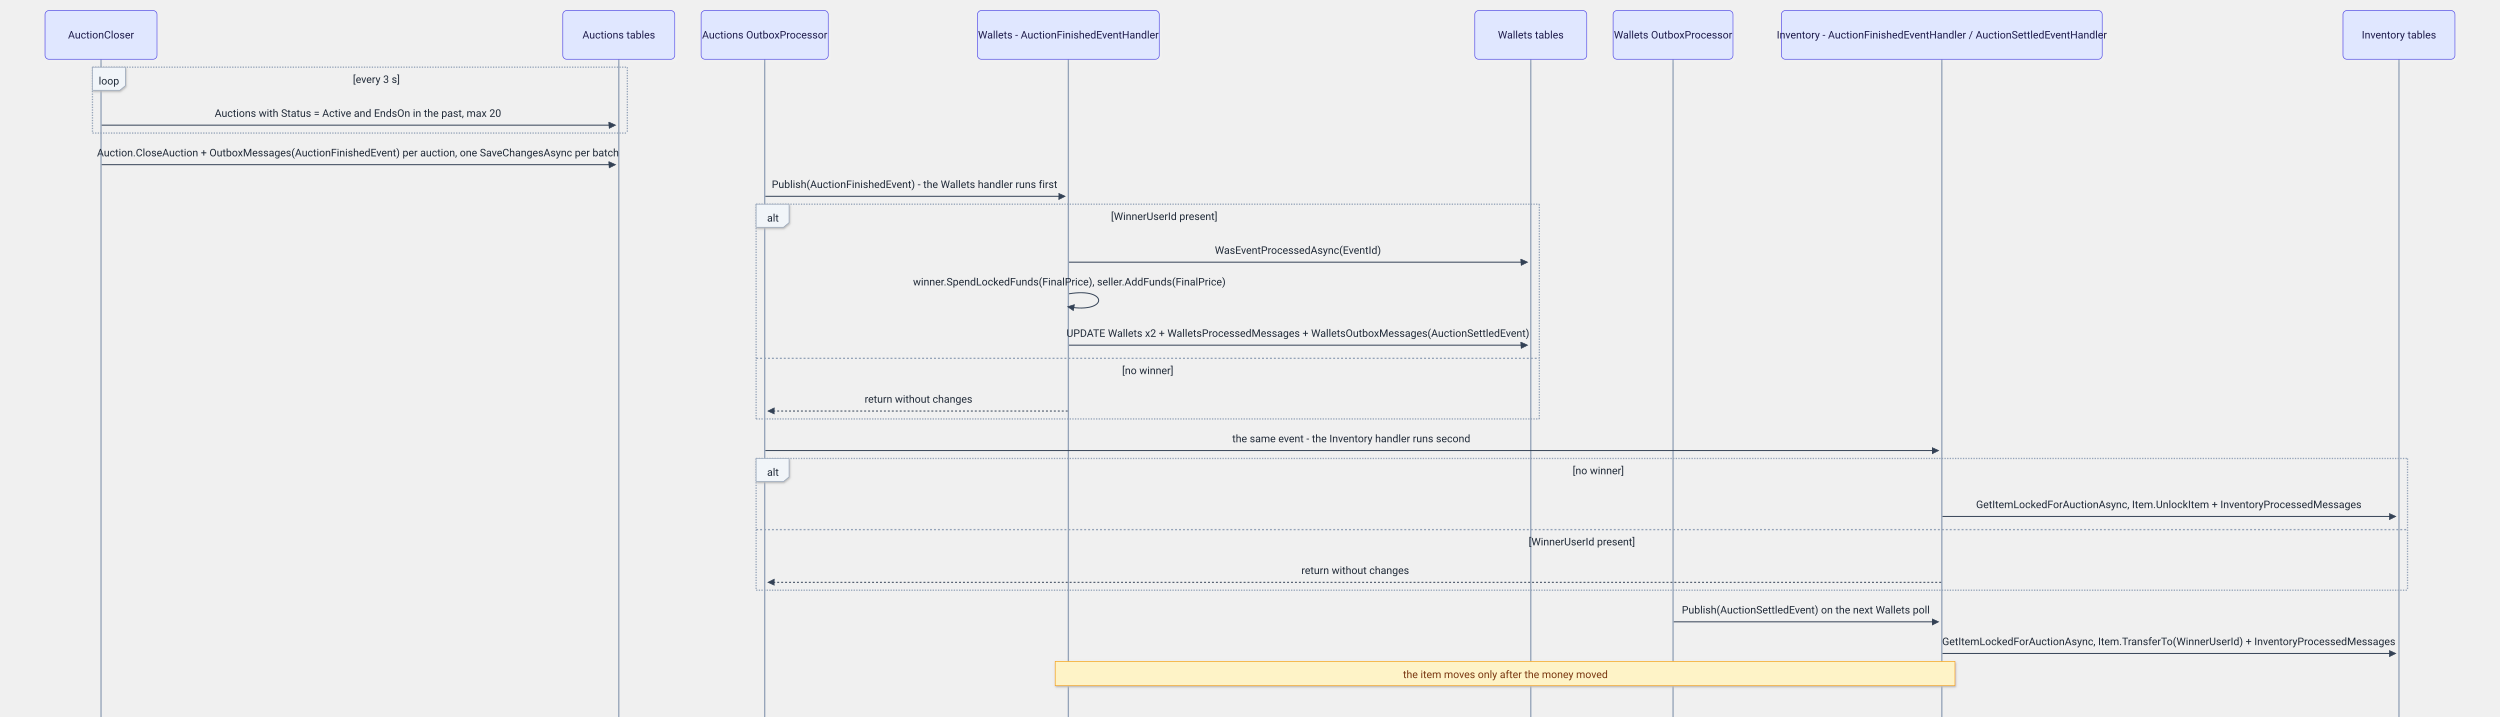
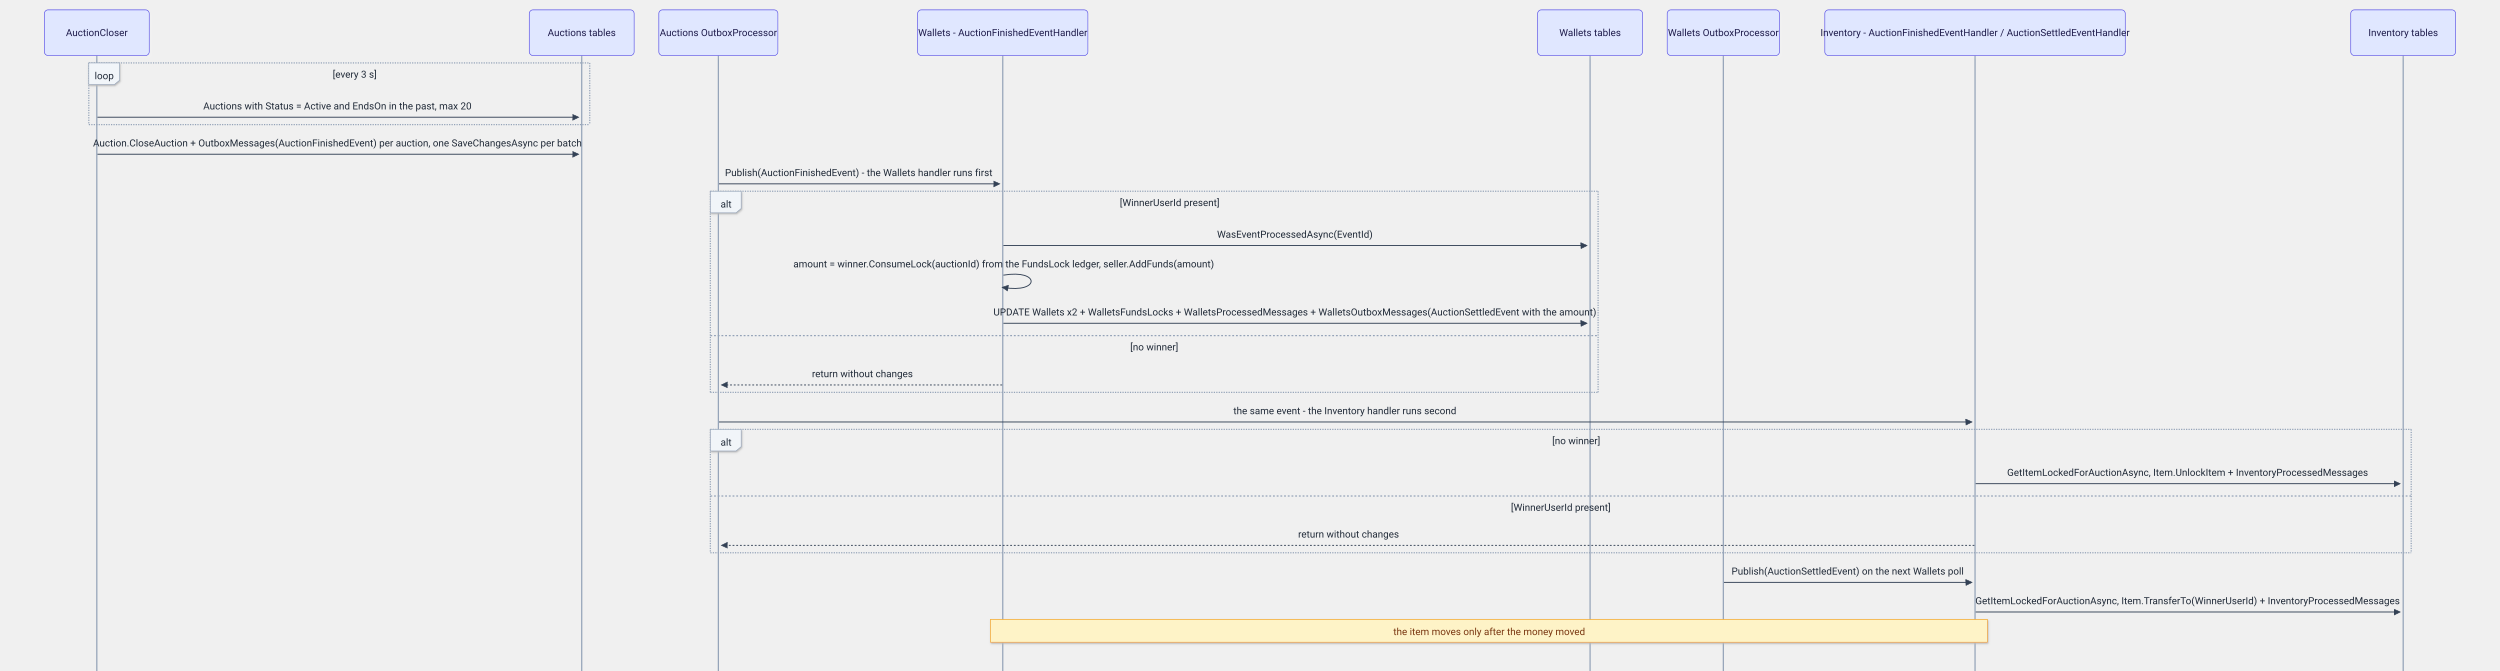
- <svg xmlns="http://www.w3.org/2000/svg" id="my-svg" width="3690.5" height="1057" viewBox="-16 -16 3690.5 1087" role="graphics-document document" aria-roledescription="sequence" style="background-color: transparent;">
-   <g>
-     <line id="actor7" x1="3573.5" y1="74" x2="3573.5" y2="2000" class="actor-line 200" stroke-width="0.5px" stroke="#999" name="IDB" data-et="life-line" data-id="IDB" />
+ <svg xmlns="http://www.w3.org/2000/svg" id="my-svg" width="3940.5" height="1057" viewBox="-16 -16 3940.5 1087" role="graphics-document document" aria-roledescription="sequence" style="background-color: transparent;">
+   <g>
+     <line id="actor7" x1="3823.5" y1="74" x2="3823.5" y2="2000" class="actor-line 200" stroke-width="0.5px" stroke="#999" name="IDB" data-et="life-line" data-id="IDB" />
    <g id="root-7" data-look="neo" data-et="participant" data-type="participant" data-id="IDB">
-       <rect x="3488.5" y="0" fill="#eaeaea" stroke="#666" width="170" height="74" name="IDB" rx="6" ry="6" class="actor actor-top" data-look="neo" filter="url(#my-svg-drop-shadow)" />
-       <text x="3573.5" y="37" dominant-baseline="central" alignment-baseline="central" class="actor actor-box" style="text-anchor: middle; font-size: 16px; font-weight: 400;">
-         <tspan x="3573.5" dy="0">Inventory tables</tspan>
-       </text>
-     </g>
-   </g>
-   <g>
-     <line id="actor6" x1="2879.5" y1="74" x2="2879.5" y2="2000" class="actor-line 200" stroke-width="0.5px" stroke="#999" name="IH" data-et="life-line" data-id="IH" />
+       <rect x="3738.5" y="0" fill="#eaeaea" stroke="#666" width="170" height="74" name="IDB" rx="6" ry="6" class="actor actor-top" data-look="neo" filter="url(#my-svg-drop-shadow)" />
+       <text x="3823.5" y="37" dominant-baseline="central" alignment-baseline="central" class="actor actor-box" style="text-anchor: middle; font-size: 16px; font-weight: 400;">
+         <tspan x="3823.5" dy="0">Inventory tables</tspan>
+       </text>
+     </g>
+   </g>
+   <g>
+     <line id="actor6" x1="3129.5" y1="74" x2="3129.5" y2="2000" class="actor-line 200" stroke-width="0.5px" stroke="#999" name="IH" data-et="life-line" data-id="IH" />
    <g id="root-6" data-look="neo" data-et="participant" data-type="participant" data-id="IH">
-       <rect x="2636" y="0" fill="#eaeaea" stroke="#666" width="487" height="74" name="IH" rx="6" ry="6" class="actor actor-top" data-look="neo" filter="url(#my-svg-drop-shadow)" />
-       <text x="2879.5" y="37" dominant-baseline="central" alignment-baseline="central" class="actor actor-box" style="text-anchor: middle; font-size: 16px; font-weight: 400;">
-         <tspan x="2879.5" dy="0">Inventory - AuctionFinishedEventHandler / AuctionSettledEventHandler</tspan>
-       </text>
-     </g>
-   </g>
-   <g>
-     <line id="actor5" x1="2471.5" y1="74" x2="2471.5" y2="2000" class="actor-line 200" stroke-width="0.5px" stroke="#999" name="WOP" data-et="life-line" data-id="WOP" />
+       <rect x="2886" y="0" fill="#eaeaea" stroke="#666" width="487" height="74" name="IH" rx="6" ry="6" class="actor actor-top" data-look="neo" filter="url(#my-svg-drop-shadow)" />
+       <text x="3129.5" y="37" dominant-baseline="central" alignment-baseline="central" class="actor actor-box" style="text-anchor: middle; font-size: 16px; font-weight: 400;">
+         <tspan x="3129.5" dy="0">Inventory - AuctionFinishedEventHandler / AuctionSettledEventHandler</tspan>
+       </text>
+     </g>
+   </g>
+   <g>
+     <line id="actor5" x1="2721.5" y1="74" x2="2721.5" y2="2000" class="actor-line 200" stroke-width="0.5px" stroke="#999" name="WOP" data-et="life-line" data-id="WOP" />
    <g id="root-5" data-look="neo" data-et="participant" data-type="participant" data-id="WOP">
-       <rect x="2380.5" y="0" fill="#eaeaea" stroke="#666" width="182" height="74" name="WOP" rx="6" ry="6" class="actor actor-top" data-look="neo" filter="url(#my-svg-drop-shadow)" />
-       <text x="2471.5" y="37" dominant-baseline="central" alignment-baseline="central" class="actor actor-box" style="text-anchor: middle; font-size: 16px; font-weight: 400;">
-         <tspan x="2471.5" dy="0">Wallets OutboxProcessor</tspan>
-       </text>
-     </g>
-   </g>
-   <g>
-     <line id="actor4" x1="2255.5" y1="74" x2="2255.5" y2="2000" class="actor-line 200" stroke-width="0.5px" stroke="#999" name="WDB" data-et="life-line" data-id="WDB" />
+       <rect x="2630.5" y="0" fill="#eaeaea" stroke="#666" width="182" height="74" name="WOP" rx="6" ry="6" class="actor actor-top" data-look="neo" filter="url(#my-svg-drop-shadow)" />
+       <text x="2721.5" y="37" dominant-baseline="central" alignment-baseline="central" class="actor actor-box" style="text-anchor: middle; font-size: 16px; font-weight: 400;">
+         <tspan x="2721.5" dy="0">Wallets OutboxProcessor</tspan>
+       </text>
+     </g>
+   </g>
+   <g>
+     <line id="actor4" x1="2505.5" y1="74" x2="2505.5" y2="2000" class="actor-line 200" stroke-width="0.5px" stroke="#999" name="WDB" data-et="life-line" data-id="WDB" />
    <g id="root-4" data-look="neo" data-et="participant" data-type="participant" data-id="WDB">
-       <rect x="2170.5" y="0" fill="#eaeaea" stroke="#666" width="170" height="74" name="WDB" rx="6" ry="6" class="actor actor-top" data-look="neo" filter="url(#my-svg-drop-shadow)" />
-       <text x="2255.5" y="37" dominant-baseline="central" alignment-baseline="central" class="actor actor-box" style="text-anchor: middle; font-size: 16px; font-weight: 400;">
-         <tspan x="2255.5" dy="0">Wallets tables</tspan>
+       <rect x="2420.5" y="0" fill="#eaeaea" stroke="#666" width="170" height="74" name="WDB" rx="6" ry="6" class="actor actor-top" data-look="neo" filter="url(#my-svg-drop-shadow)" />
+       <text x="2505.5" y="37" dominant-baseline="central" alignment-baseline="central" class="actor actor-box" style="text-anchor: middle; font-size: 16px; font-weight: 400;">
+         <tspan x="2505.5" dy="0">Wallets tables</tspan>
      </text>
    </g>
  </g>
  <g>
    <line id="actor3" x1="1553.5" y1="74" x2="1553.5" y2="2000" class="actor-line 200" stroke-width="0.5px" stroke="#999" name="WH" data-et="life-line" data-id="WH" />
    <g id="root-3" data-look="neo" data-et="participant" data-type="participant" data-id="WH">
      <rect x="1415.5" y="0" fill="#eaeaea" stroke="#666" width="276" height="74" name="WH" rx="6" ry="6" class="actor actor-top" data-look="neo" filter="url(#my-svg-drop-shadow)" />
      <text x="1553.5" y="37" dominant-baseline="central" alignment-baseline="central" class="actor actor-box" style="text-anchor: middle; font-size: 16px; font-weight: 400;">
        <tspan x="1553.5" dy="0">Wallets - AuctionFinishedEventHandler</tspan>
      </text>
    </g>
  </g>
  <g>
    <line id="actor2" x1="1092.5" y1="74" x2="1092.5" y2="2000" class="actor-line 200" stroke-width="0.5px" stroke="#999" name="AOP" data-et="life-line" data-id="AOP" />
    <g id="root-2" data-look="neo" data-et="participant" data-type="participant" data-id="AOP">
      <rect x="996" y="0" fill="#eaeaea" stroke="#666" width="193" height="74" name="AOP" rx="6" ry="6" class="actor actor-top" data-look="neo" filter="url(#my-svg-drop-shadow)" />
      <text x="1092.5" y="37" dominant-baseline="central" alignment-baseline="central" class="actor actor-box" style="text-anchor: middle; font-size: 16px; font-weight: 400;">
        <tspan x="1092.5" dy="0">Auctions OutboxProcessor</tspan>
      </text>
    </g>
  </g>
  <g>
    <line id="actor1" x1="871" y1="74" x2="871" y2="2000" class="actor-line 200" stroke-width="0.5px" stroke="#999" name="ADB" data-et="life-line" data-id="ADB" />
    <g id="root-1" data-look="neo" data-et="participant" data-type="participant" data-id="ADB">
      <rect x="786" y="0" fill="#eaeaea" stroke="#666" width="170" height="74" name="ADB" rx="6" ry="6" class="actor actor-top" data-look="neo" filter="url(#my-svg-drop-shadow)" />
      <text x="871" y="37" dominant-baseline="central" alignment-baseline="central" class="actor actor-box" style="text-anchor: middle; font-size: 16px; font-weight: 400;">
        <tspan x="871" dy="0">Auctions tables</tspan>
      </text>
    </g>
  </g>
  <g>
    <line id="actor0" x1="85" y1="74" x2="85" y2="2000" class="actor-line 200" stroke-width="0.5px" stroke="#999" name="AC" data-et="life-line" data-id="AC" />
    <g id="root-0" data-look="neo" data-et="participant" data-type="participant" data-id="AC">
      <rect x="0" y="0" fill="#eaeaea" stroke="#666" width="170" height="74" name="AC" rx="6" ry="6" class="actor actor-top" data-look="neo" filter="url(#my-svg-drop-shadow)" />
      <text x="85" y="37" dominant-baseline="central" alignment-baseline="central" class="actor actor-box" style="text-anchor: middle; font-size: 16px; font-weight: 400;">
        <tspan x="85" dy="0">AuctionCloser</tspan>
      </text>
    </g>
  </g>
  <style>#my-svg{font-family:"Segoe UI",Roboto,"Helvetica Neue",Arial,sans-serif;font-size:16px;fill:#1F2937;}@keyframes edge-animation-frame{from{stroke-dashoffset:0;}}@keyframes dash{to{stroke-dashoffset:0;}}#my-svg .edge-animation-slow{stroke-dasharray:9,5!important;stroke-dashoffset:900;animation:dash 50s linear infinite;stroke-linecap:round;}#my-svg .edge-animation-fast{stroke-dasharray:9,5!important;stroke-dashoffset:900;animation:dash 20s linear infinite;stroke-linecap:round;}#my-svg .error-icon{fill:#F1F5F9;}#my-svg .error-text{fill:#0F172A;stroke:#0F172A;}#my-svg .edge-thickness-normal{stroke-width:1px;}#my-svg .edge-thickness-thick{stroke-width:3.5px;}#my-svg .edge-pattern-solid{stroke-dasharray:0;}#my-svg .edge-thickness-invisible{stroke-width:0;fill:none;}#my-svg .edge-pattern-dashed{stroke-dasharray:3;}#my-svg .edge-pattern-dotted{stroke-dasharray:2;}#my-svg .marker{fill:#475569;stroke:#475569;}#my-svg .marker.cross{stroke:#475569;}#my-svg svg{font-family:"Segoe UI",Roboto,"Helvetica Neue",Arial,sans-serif;font-size:16px;}#my-svg p{margin:0;}#my-svg .actor{stroke:#4F46E5;fill:#E0E7FF;stroke-width:1;}#my-svg rect.actor.outer-path[data-look="neo"]{filter:drop-shadow( 1px 2px 2px rgba(185,185,185,1));}#my-svg rect.note[data-look="neo"]{stroke:#F59E0B;fill:#FEF3C7;filter:drop-shadow( 1px 2px 2px rgba(185,185,185,1));}#my-svg text.actor&gt;tspan{fill:#1E1B4B;stroke:none;}#my-svg .actor-line{stroke:#94A3B8;}#my-svg .innerArc{stroke-width:1.5;stroke-dasharray:none;}#my-svg .messageLine0{stroke-width:1.5;stroke-dasharray:none;stroke:#334155;}#my-svg .messageLine1{stroke-width:1.5;stroke-dasharray:2,2;stroke:#334155;}#my-svg [id$="-arrowhead"] path{fill:#334155;stroke:#334155;}#my-svg .sequenceNumber{fill:#FFFFFF;}#my-svg [id$="-sequencenumber"]{fill:#334155;}#my-svg [id$="-crosshead"] path{fill:#334155;stroke:#334155;}#my-svg .messageText{fill:#1F2937;stroke:none;}#my-svg .labelBox{stroke:#94A3B8;fill:#F1F5F9;filter:drop-shadow( 1px 2px 2px rgba(185,185,185,1));}#my-svg .labelText,#my-svg .labelText&gt;tspan{fill:#1F2937;stroke:none;}#my-svg .loopText,#my-svg .loopText&gt;tspan{fill:#1F2937;stroke:none;}#my-svg .sectionTitle,#my-svg .sectionTitle&gt;tspan{fill:#1F2937;stroke:none;}#my-svg .loopLine{stroke-width:2px;stroke-dasharray:2,2;stroke:#94A3B8;fill:#94A3B8;}#my-svg .note{stroke:#F59E0B;fill:#FEF3C7;}#my-svg .noteText,#my-svg .noteText&gt;tspan{fill:#78350F;stroke:none;}#my-svg .activation0{fill:#EEF2FF;stroke:#4F46E5;}#my-svg .activation1{fill:#EEF2FF;stroke:#4F46E5;}#my-svg .activation2{fill:#EEF2FF;stroke:#4F46E5;}#my-svg .actorPopupMenu{position:absolute;}#my-svg .actorPopupMenuPanel{position:absolute;fill:#E0E7FF;box-shadow:0px 8px 16px 0px rgba(0,0,0,0.2);filter:drop-shadow(3px 5px 2px rgb(0 0 0 / 0.4));}#my-svg .actor-man circle,#my-svg line{fill:#E0E7FF;stroke-width:2px;}#my-svg g rect.rect{filter:drop-shadow( 1px 2px 2px rgba(185,185,185,1));stroke:#4F46E5;}#my-svg .node .neo-node{stroke:#4F46E5;}#my-svg [data-look="neo"].node rect,#my-svg [data-look="neo"].cluster rect,#my-svg [data-look="neo"].node polygon{stroke:#4F46E5;filter:drop-shadow( 1px 2px 2px rgba(185,185,185,1));}#my-svg [data-look="neo"].swimlane.cluster rect{filter:none;}#my-svg [data-look="neo"].node path{stroke:#4F46E5;stroke-width:1px;}#my-svg [data-look="neo"].node .outer-path{filter:drop-shadow( 1px 2px 2px rgba(185,185,185,1));}#my-svg [data-look="neo"].node .neo-line path{stroke:#4F46E5;filter:none;}#my-svg [data-look="neo"].node circle{stroke:#4F46E5;filter:drop-shadow( 1px 2px 2px rgba(185,185,185,1));}#my-svg [data-look="neo"].node circle .state-start{fill:#000000;}#my-svg [data-look="neo"].icon-shape .icon{fill:#4F46E5;filter:drop-shadow( 1px 2px 2px rgba(185,185,185,1));}#my-svg [data-look="neo"].icon-shape .icon-neo path{stroke:#4F46E5;filter:drop-shadow( 1px 2px 2px rgba(185,185,185,1));}#my-svg :root{--mermaid-font-family:"trebuchet ms",verdana,arial,sans-serif;}</style>
  <g />
  <defs>
    <symbol id="my-svg-computer" width="24" height="24">
      <path transform="scale(.5)" d="M2 2v13h20v-13h-20zm18 11h-16v-9h16v9zm-10.228 6l.466-1h3.524l.467 1h-4.457zm14.228 3h-24l2-6h2.104l-1.33 4h18.45l-1.297-4h2.073l2 6zm-5-10h-14v-7h14v7z" />
    </symbol>
  </defs>
  <defs>
    <symbol id="my-svg-database" fill-rule="evenodd" clip-rule="evenodd">
      <path transform="scale(.5)" d="M12.258.001l.256.004.255.005.253.008.251.01.249.012.247.015.246.016.242.019.241.02.239.023.236.024.233.027.231.028.229.031.225.032.223.034.22.036.217.038.214.04.211.041.208.043.205.045.201.046.198.048.194.05.191.051.187.053.183.054.18.056.175.057.172.059.168.06.163.061.16.063.155.064.15.066.074.033.073.033.071.034.07.034.069.035.068.035.067.035.066.035.064.036.064.036.062.036.06.036.06.037.058.037.058.037.055.038.055.038.053.038.052.038.051.039.05.039.048.039.047.039.045.04.044.04.043.04.041.04.04.041.039.041.037.041.036.041.034.041.033.042.032.042.03.042.029.042.027.042.026.043.024.043.023.043.021.043.02.043.018.044.017.043.015.044.013.044.012.044.011.045.009.044.007.045.006.045.004.045.002.045.001.045v17l-.001.045-.002.045-.004.045-.006.045-.007.045-.009.044-.011.045-.012.044-.013.044-.015.044-.017.043-.018.044-.02.043-.021.043-.023.043-.024.043-.026.043-.027.042-.029.042-.03.042-.032.042-.033.042-.034.041-.036.041-.037.041-.039.041-.04.041-.041.04-.043.04-.044.04-.045.04-.047.039-.048.039-.05.039-.051.039-.052.038-.053.038-.055.038-.055.038-.058.037-.058.037-.06.037-.06.036-.062.036-.064.036-.064.036-.066.035-.067.035-.068.035-.069.035-.07.034-.071.034-.073.033-.074.033-.15.066-.155.064-.16.063-.163.061-.168.06-.172.059-.175.057-.18.056-.183.054-.187.053-.191.051-.194.05-.198.048-.201.046-.205.045-.208.043-.211.041-.214.04-.217.038-.22.036-.223.034-.225.032-.229.031-.231.028-.233.027-.236.024-.239.023-.241.02-.242.019-.246.016-.247.015-.249.012-.251.01-.253.008-.255.005-.256.004-.258.001-.258-.001-.256-.004-.255-.005-.253-.008-.251-.01-.249-.012-.247-.015-.245-.016-.243-.019-.241-.02-.238-.023-.236-.024-.234-.027-.231-.028-.228-.031-.226-.032-.223-.034-.22-.036-.217-.038-.214-.04-.211-.041-.208-.043-.204-.045-.201-.046-.198-.048-.195-.05-.19-.051-.187-.053-.184-.054-.179-.056-.176-.057-.172-.059-.167-.06-.164-.061-.159-.063-.155-.064-.151-.066-.074-.033-.072-.033-.072-.034-.07-.034-.069-.035-.068-.035-.067-.035-.066-.035-.064-.036-.063-.036-.062-.036-.061-.036-.06-.037-.058-.037-.057-.037-.056-.038-.055-.038-.053-.038-.052-.038-.051-.039-.049-.039-.049-.039-.046-.039-.046-.04-.044-.04-.043-.04-.041-.04-.04-.041-.039-.041-.037-.041-.036-.041-.034-.041-.033-.042-.032-.042-.03-.042-.029-.042-.027-.042-.026-.043-.024-.043-.023-.043-.021-.043-.02-.043-.018-.044-.017-.043-.015-.044-.013-.044-.012-.044-.011-.045-.009-.044-.007-.045-.006-.045-.004-.045-.002-.045-.001-.045v-17l.001-.045.002-.045.004-.045.006-.045.007-.045.009-.044.011-.045.012-.044.013-.044.015-.044.017-.043.018-.044.02-.043.021-.043.023-.043.024-.043.026-.043.027-.042.029-.042.03-.042.032-.042.033-.042.034-.041.036-.041.037-.041.039-.041.04-.041.041-.04.043-.04.044-.04.046-.04.046-.039.049-.039.049-.039.051-.039.052-.038.053-.038.055-.038.056-.038.057-.037.058-.037.06-.037.061-.036.062-.036.063-.036.064-.036.066-.035.067-.035.068-.035.069-.035.07-.034.072-.034.072-.033.074-.033.151-.066.155-.064.159-.063.164-.061.167-.06.172-.059.176-.057.179-.056.184-.054.187-.053.19-.051.195-.05.198-.048.201-.046.204-.045.208-.043.211-.041.214-.04.217-.038.22-.036.223-.034.226-.032.228-.031.231-.028.234-.027.236-.024.238-.023.241-.02.243-.019.245-.016.247-.015.249-.012.251-.01.253-.008.255-.005.256-.004.258-.001.258.001zm-9.258 20.499v.01l.001.021.003.021.004.022.005.021.006.022.007.022.009.023.01.022.011.023.012.023.013.023.015.023.016.024.017.023.018.024.019.024.021.024.022.025.023.024.024.025.052.049.056.05.061.051.066.051.07.051.075.051.079.052.084.052.088.052.092.052.097.052.102.051.105.052.11.052.114.051.119.051.123.051.127.05.131.05.135.05.139.048.144.049.147.047.152.047.155.047.16.045.163.045.167.043.171.043.176.041.178.041.183.039.187.039.19.037.194.035.197.035.202.033.204.031.209.03.212.029.216.027.219.025.222.024.226.021.23.02.233.018.236.016.24.015.243.012.246.01.249.008.253.005.256.004.259.001.26-.001.257-.004.254-.005.25-.008.247-.011.244-.012.241-.014.237-.016.233-.018.231-.021.226-.021.224-.024.22-.026.216-.027.212-.028.21-.031.205-.031.202-.034.198-.034.194-.036.191-.037.187-.039.183-.04.179-.04.175-.042.172-.043.168-.044.163-.045.16-.046.155-.046.152-.047.148-.048.143-.049.139-.049.136-.05.131-.05.126-.05.123-.051.118-.052.114-.051.11-.052.106-.052.101-.052.096-.052.092-.052.088-.053.083-.051.079-.052.074-.052.07-.051.065-.051.06-.051.056-.05.051-.05.023-.024.023-.025.021-.024.02-.024.019-.024.018-.024.017-.024.015-.023.014-.024.013-.023.012-.023.01-.023.01-.022.008-.022.006-.022.006-.022.004-.022.004-.021.001-.021.001-.021v-4.127l-.077.055-.08.053-.083.054-.085.053-.087.052-.09.052-.093.051-.095.05-.097.05-.1.049-.102.049-.105.048-.106.047-.109.047-.111.046-.114.045-.115.045-.118.044-.12.043-.122.042-.124.042-.126.041-.128.04-.13.04-.132.038-.134.038-.135.037-.138.037-.139.035-.142.035-.143.034-.144.033-.147.032-.148.031-.15.03-.151.03-.153.029-.154.027-.156.027-.158.026-.159.025-.161.024-.162.023-.163.022-.165.021-.166.02-.167.019-.169.018-.169.017-.171.016-.173.015-.173.014-.175.013-.175.012-.177.011-.178.01-.179.008-.179.008-.181.006-.182.005-.182.004-.184.003-.184.002h-.37l-.184-.002-.184-.003-.182-.004-.182-.005-.181-.006-.179-.008-.179-.008-.178-.01-.176-.011-.176-.012-.175-.013-.173-.014-.172-.015-.171-.016-.17-.017-.169-.018-.167-.019-.166-.02-.165-.021-.163-.022-.162-.023-.161-.024-.159-.025-.157-.026-.156-.027-.155-.027-.153-.029-.151-.03-.15-.03-.148-.031-.146-.032-.145-.033-.143-.034-.141-.035-.14-.035-.137-.037-.136-.037-.134-.038-.132-.038-.13-.04-.128-.04-.126-.041-.124-.042-.122-.042-.12-.044-.117-.043-.116-.045-.113-.045-.112-.046-.109-.047-.106-.047-.105-.048-.102-.049-.1-.049-.097-.05-.095-.05-.093-.052-.09-.051-.087-.052-.085-.053-.083-.054-.08-.054-.077-.054v4.127zm0-5.654v.011l.001.021.003.021.004.021.005.022.006.022.007.022.009.022.01.022.011.023.012.023.013.023.015.024.016.023.017.024.018.024.019.024.021.024.022.024.023.025.024.024.052.05.056.05.061.05.066.051.07.051.075.052.079.051.084.052.088.052.092.052.097.052.102.052.105.052.11.051.114.051.119.052.123.05.127.051.131.05.135.049.139.049.144.048.147.048.152.047.155.046.16.045.163.045.167.044.171.042.176.042.178.04.183.04.187.038.19.037.194.036.197.034.202.033.204.032.209.03.212.028.216.027.219.025.222.024.226.022.23.02.233.018.236.016.24.014.243.012.246.01.249.008.253.006.256.003.259.001.26-.001.257-.003.254-.006.25-.008.247-.01.244-.012.241-.015.237-.016.233-.018.231-.02.226-.022.224-.024.22-.025.216-.027.212-.029.21-.03.205-.032.202-.033.198-.035.194-.036.191-.037.187-.039.183-.039.179-.041.175-.042.172-.043.168-.044.163-.045.16-.045.155-.047.152-.047.148-.048.143-.048.139-.05.136-.049.131-.05.126-.051.123-.051.118-.051.114-.052.11-.052.106-.052.101-.052.096-.052.092-.052.088-.052.083-.052.079-.052.074-.051.07-.052.065-.051.06-.05.056-.051.051-.049.023-.025.023-.024.021-.025.02-.024.019-.024.018-.024.017-.024.015-.023.014-.023.013-.024.012-.022.01-.023.01-.023.008-.022.006-.022.006-.022.004-.021.004-.022.001-.021.001-.021v-4.139l-.077.054-.08.054-.083.054-.085.052-.087.053-.09.051-.093.051-.095.051-.097.05-.1.049-.102.049-.105.048-.106.047-.109.047-.111.046-.114.045-.115.044-.118.044-.12.044-.122.042-.124.042-.126.041-.128.04-.13.039-.132.039-.134.038-.135.037-.138.036-.139.036-.142.035-.143.033-.144.033-.147.033-.148.031-.15.03-.151.03-.153.028-.154.028-.156.027-.158.026-.159.025-.161.024-.162.023-.163.022-.165.021-.166.02-.167.019-.169.018-.169.017-.171.016-.173.015-.173.014-.175.013-.175.012-.177.011-.178.009-.179.009-.179.007-.181.007-.182.005-.182.004-.184.003-.184.002h-.37l-.184-.002-.184-.003-.182-.004-.182-.005-.181-.007-.179-.007-.179-.009-.178-.009-.176-.011-.176-.012-.175-.013-.173-.014-.172-.015-.171-.016-.17-.017-.169-.018-.167-.019-.166-.02-.165-.021-.163-.022-.162-.023-.161-.024-.159-.025-.157-.026-.156-.027-.155-.028-.153-.028-.151-.03-.15-.03-.148-.031-.146-.033-.145-.033-.143-.033-.141-.035-.14-.036-.137-.036-.136-.037-.134-.038-.132-.039-.13-.039-.128-.04-.126-.041-.124-.042-.122-.043-.12-.043-.117-.044-.116-.044-.113-.046-.112-.046-.109-.046-.106-.047-.105-.048-.102-.049-.1-.049-.097-.05-.095-.051-.093-.051-.09-.051-.087-.053-.085-.052-.083-.054-.08-.054-.077-.054v4.139zm0-5.666v.011l.001.02.003.022.004.021.005.022.006.021.007.022.009.023.01.022.011.023.012.023.013.023.015.023.016.024.017.024.018.023.019.024.021.025.022.024.023.024.024.025.052.05.056.05.061.05.066.051.07.051.075.052.079.051.084.052.088.052.092.052.097.052.102.052.105.051.11.052.114.051.119.051.123.051.127.05.131.05.135.05.139.049.144.048.147.048.152.047.155.046.16.045.163.045.167.043.171.043.176.042.178.04.183.04.187.038.19.037.194.036.197.034.202.033.204.032.209.03.212.028.216.027.219.025.222.024.226.021.23.02.233.018.236.017.24.014.243.012.246.01.249.008.253.006.256.003.259.001.26-.001.257-.003.254-.006.25-.008.247-.01.244-.013.241-.014.237-.016.233-.018.231-.02.226-.022.224-.024.22-.025.216-.027.212-.029.21-.03.205-.032.202-.033.198-.035.194-.036.191-.037.187-.039.183-.039.179-.041.175-.042.172-.043.168-.044.163-.045.16-.045.155-.047.152-.047.148-.048.143-.049.139-.049.136-.049.131-.051.126-.05.123-.051.118-.052.114-.051.11-.052.106-.052.101-.052.096-.052.092-.052.088-.052.083-.052.079-.052.074-.052.07-.051.065-.051.06-.051.056-.05.051-.049.023-.025.023-.025.021-.024.02-.024.019-.024.018-.024.017-.024.015-.023.014-.024.013-.023.012-.023.01-.022.01-.023.008-.022.006-.022.006-.022.004-.022.004-.021.001-.021.001-.021v-4.153l-.077.054-.08.054-.083.053-.085.053-.087.053-.09.051-.093.051-.095.051-.097.05-.1.049-.102.048-.105.048-.106.048-.109.046-.111.046-.114.046-.115.044-.118.044-.12.043-.122.043-.124.042-.126.041-.128.04-.13.039-.132.039-.134.038-.135.037-.138.036-.139.036-.142.034-.143.034-.144.033-.147.032-.148.032-.15.03-.151.03-.153.028-.154.028-.156.027-.158.026-.159.024-.161.024-.162.023-.163.023-.165.021-.166.02-.167.019-.169.018-.169.017-.171.016-.173.015-.173.014-.175.013-.175.012-.177.01-.178.01-.179.009-.179.007-.181.006-.182.006-.182.004-.184.003-.184.001-.185.001-.185-.001-.184-.001-.184-.003-.182-.004-.182-.006-.181-.006-.179-.007-.179-.009-.178-.01-.176-.01-.176-.012-.175-.013-.173-.014-.172-.015-.171-.016-.17-.017-.169-.018-.167-.019-.166-.02-.165-.021-.163-.023-.162-.023-.161-.024-.159-.024-.157-.026-.156-.027-.155-.028-.153-.028-.151-.03-.15-.03-.148-.032-.146-.032-.145-.033-.143-.034-.141-.034-.14-.036-.137-.036-.136-.037-.134-.038-.132-.039-.13-.039-.128-.041-.126-.041-.124-.041-.122-.043-.12-.043-.117-.044-.116-.044-.113-.046-.112-.046-.109-.046-.106-.048-.105-.048-.102-.048-.1-.05-.097-.049-.095-.051-.093-.051-.09-.052-.087-.052-.085-.053-.083-.053-.08-.054-.077-.054v4.153zm8.74-8.179l-.257.004-.254.005-.25.008-.247.011-.244.012-.241.014-.237.016-.233.018-.231.021-.226.022-.224.023-.22.026-.216.027-.212.028-.21.031-.205.032-.202.033-.198.034-.194.036-.191.038-.187.038-.183.04-.179.041-.175.042-.172.043-.168.043-.163.045-.16.046-.155.046-.152.048-.148.048-.143.048-.139.049-.136.05-.131.05-.126.051-.123.051-.118.051-.114.052-.11.052-.106.052-.101.052-.096.052-.092.052-.088.052-.083.052-.079.052-.074.051-.07.052-.065.051-.06.05-.056.05-.051.05-.023.025-.023.024-.021.024-.02.025-.019.024-.018.024-.017.023-.015.024-.014.023-.013.023-.012.023-.01.023-.01.022-.008.022-.006.023-.006.021-.004.022-.004.021-.001.021-.001.021.001.021.001.021.004.021.004.022.006.021.006.023.008.022.01.022.01.023.012.023.013.023.014.023.015.024.017.023.018.024.019.024.02.025.021.024.023.024.023.025.051.05.056.05.06.05.065.051.07.052.074.051.079.052.083.052.088.052.092.052.096.052.101.052.106.052.11.052.114.052.118.051.123.051.126.051.131.05.136.05.139.049.143.048.148.048.152.048.155.046.16.046.163.045.168.043.172.043.175.042.179.041.183.04.187.038.191.038.194.036.198.034.202.033.205.032.21.031.212.028.216.027.22.026.224.023.226.022.231.021.233.018.237.016.241.014.244.012.247.011.25.008.254.005.257.004.26.001.26-.001.257-.004.254-.005.25-.008.247-.011.244-.012.241-.014.237-.016.233-.018.231-.021.226-.022.224-.023.22-.026.216-.027.212-.028.21-.031.205-.032.202-.033.198-.034.194-.036.191-.038.187-.038.183-.04.179-.041.175-.042.172-.043.168-.043.163-.045.16-.046.155-.046.152-.048.148-.048.143-.048.139-.049.136-.05.131-.05.126-.051.123-.051.118-.051.114-.052.11-.052.106-.052.101-.052.096-.052.092-.052.088-.052.083-.052.079-.052.074-.051.07-.052.065-.051.06-.05.056-.05.051-.05.023-.025.023-.024.021-.024.02-.025.019-.024.018-.024.017-.023.015-.024.014-.023.013-.023.012-.023.01-.023.01-.022.008-.022.006-.023.006-.021.004-.022.004-.021.001-.021.001-.021-.001-.021-.001-.021-.004-.021-.004-.022-.006-.021-.006-.023-.008-.022-.01-.022-.01-.023-.012-.023-.013-.023-.014-.023-.015-.024-.017-.023-.018-.024-.019-.024-.02-.025-.021-.024-.023-.024-.023-.025-.051-.05-.056-.05-.06-.05-.065-.051-.07-.052-.074-.051-.079-.052-.083-.052-.088-.052-.092-.052-.096-.052-.101-.052-.106-.052-.11-.052-.114-.052-.118-.051-.123-.051-.126-.051-.131-.05-.136-.05-.139-.049-.143-.048-.148-.048-.152-.048-.155-.046-.16-.046-.163-.045-.168-.043-.172-.043-.175-.042-.179-.041-.183-.04-.187-.038-.191-.038-.194-.036-.198-.034-.202-.033-.205-.032-.21-.031-.212-.028-.216-.027-.22-.026-.224-.023-.226-.022-.231-.021-.233-.018-.237-.016-.241-.014-.244-.012-.247-.011-.25-.008-.254-.005-.257-.004-.26-.001-.26.001z" />
    </symbol>
  </defs>
  <defs>
    <symbol id="my-svg-clock" width="24" height="24">
      <path transform="scale(.5)" d="M12 2c5.514 0 10 4.486 10 10s-4.486 10-10 10-10-4.486-10-10 4.486-10 10-10zm0-2c-6.627 0-12 5.373-12 12s5.373 12 12 12 12-5.373 12-12-5.373-12-12-12zm5.848 12.459c.202.038.202.333.001.372-1.907.361-6.045 1.111-6.547 1.111-.719 0-1.301-.582-1.301-1.301 0-.512.77-5.447 1.125-7.445.034-.192.312-.181.343.014l.985 6.238 5.394 1.011z" />
    </symbol>
  </defs>
  <defs>
    <marker id="my-svg-arrowhead" refX="7.9" refY="5" markerUnits="userSpaceOnUse" markerWidth="12" markerHeight="12" orient="auto-start-reverse">
      <path d="M -1 0 L 10 5 L 0 10 z" />
    </marker>
  </defs>
  <defs>
    <marker id="my-svg-crosshead" markerWidth="15" markerHeight="8" orient="auto" refX="4" refY="4.5">
      <path fill="none" stroke="#000000" stroke-width="1pt" d="M 1,2 L 6,7 M 6,2 L 1,7" style="stroke-dasharray: 0, 0;" />
    </marker>
  </defs>
  <defs>
    <marker id="my-svg-filled-head" refX="15.5" refY="7" markerWidth="20" markerHeight="28" orient="auto">
      <path d="M 18,7 L9,13 L14,7 L9,1 Z" />
    </marker>
  </defs>
  <defs>
    <marker id="my-svg-sequencenumber" refX="15" refY="15" markerWidth="60" markerHeight="40" orient="auto">
      <circle cx="15" cy="15" r="6" />
    </marker>
  </defs>
  <defs>
    <marker id="my-svg-solidTopArrowHead" refX="7.9" refY="7.25" markerUnits="userSpaceOnUse" markerWidth="12" markerHeight="12" orient="auto-start-reverse">
      <path d="M 0 0 L 10 8 L 0 8 z" />
    </marker>
  </defs>
  <defs>
    <marker id="my-svg-solidBottomArrowHead" refX="7.9" refY="0.75" markerUnits="userSpaceOnUse" markerWidth="12" markerHeight="12" orient="auto-start-reverse">
      <path d="M 0 0 L 10 0 L 0 8 z" />
    </marker>
  </defs>
  <defs>
    <marker id="my-svg-stickTopArrowHead" refX="7.5" refY="7" markerUnits="userSpaceOnUse" markerWidth="12" markerHeight="12" orient="auto-start-reverse">
      <path d="M 0 0 L 7 7" stroke="black" stroke-width="1.5" fill="none" />
    </marker>
  </defs>
  <defs>
    <marker id="my-svg-stickBottomArrowHead" refX="7.5" refY="0" markerUnits="userSpaceOnUse" markerWidth="12" markerHeight="12" orient="auto-start-reverse">
      <path d="M 0 7 L 7 0" stroke="black" stroke-width="1.5" fill="none" />
    </marker>
  </defs>
  <defs>
    <filter id="my-svg-drop-shadow" height="130%" width="130%">
      <feDropShadow dx="4" dy="4" stdDeviation="0" flood-opacity="0.06" flood-color="#FFFFFF" />
    </filter>
  </defs>
  <g data-et="control-structure" data-id="i2">
    <line x1="72" y1="86" x2="884" y2="86" class="loopLine" />
    <line x1="884" y1="86" x2="884" y2="186" class="loopLine" />
    <line x1="72" y1="186" x2="884" y2="186" class="loopLine" />
    <line x1="72" y1="86" x2="72" y2="186" class="loopLine" />
    <polygon points="72,86 122,86 122,114 113.6,121 72,121" class="labelBox" />
    <text x="97" y="108" text-anchor="middle" dominant-baseline="middle" alignment-baseline="middle" class="labelText" style="font-size: 16px; font-weight: 400;">loop</text>
    <text x="503" y="110" text-anchor="middle" class="loopText" style="font-size: 16px; font-weight: 400;">
      <tspan x="503">[every 3 s]</tspan>
    </text>
  </g>
  <g data-et="control-structure" data-id="i11">
-     <line x1="1079.5" y1="294" x2="2268.5" y2="294" class="loopLine" />
-     <line x1="2268.5" y1="294" x2="2268.5" y2="620" class="loopLine" />
-     <line x1="1079.5" y1="620" x2="2268.5" y2="620" class="loopLine" />
+     <line x1="1079.5" y1="294" x2="2518.5" y2="294" class="loopLine" />
+     <line x1="2518.5" y1="294" x2="2518.5" y2="620" class="loopLine" />
+     <line x1="1079.5" y1="620" x2="2518.5" y2="620" class="loopLine" />
    <line x1="1079.5" y1="294" x2="1079.5" y2="620" class="loopLine" />
-     <line x1="1079.5" y1="528" x2="2268.5" y2="528" class="loopLine" style="stroke-dasharray: 3, 3;" />
+     <line x1="1079.5" y1="528" x2="2518.5" y2="528" class="loopLine" style="stroke-dasharray: 3, 3;" />
    <polygon points="1079.5,294 1129.5,294 1129.5,322 1121.1,329 1079.5,329" class="labelBox" />
    <text x="1105" y="316" text-anchor="middle" dominant-baseline="middle" alignment-baseline="middle" class="labelText" style="font-size: 16px; font-weight: 400;">alt</text>
-     <text x="1699" y="318" text-anchor="middle" class="loopText" style="font-size: 16px; font-weight: 400;">
-       <tspan x="1699">[WinnerUserId present]</tspan>
-     </text>
-     <text x="1674" y="552" text-anchor="middle" class="sectionTitle" style="font-size: 16px; font-weight: 400;">[no winner]</text>
+     <text x="1824" y="318" text-anchor="middle" class="loopText" style="font-size: 16px; font-weight: 400;">
+       <tspan x="1824">[WinnerUserId present]</tspan>
+     </text>
+     <text x="1799" y="552" text-anchor="middle" class="sectionTitle" style="font-size: 16px; font-weight: 400;">[no winner]</text>
  </g>
  <g data-et="control-structure" data-id="i17">
-     <line x1="1079.5" y1="680" x2="3586.5" y2="680" class="loopLine" />
-     <line x1="3586.5" y1="680" x2="3586.5" y2="880" class="loopLine" />
-     <line x1="1079.5" y1="880" x2="3586.5" y2="880" class="loopLine" />
+     <line x1="1079.5" y1="680" x2="3836.5" y2="680" class="loopLine" />
+     <line x1="3836.5" y1="680" x2="3836.5" y2="880" class="loopLine" />
+     <line x1="1079.5" y1="880" x2="3836.5" y2="880" class="loopLine" />
    <line x1="1079.5" y1="680" x2="1079.5" y2="880" class="loopLine" />
-     <line x1="1079.5" y1="788" x2="3586.5" y2="788" class="loopLine" style="stroke-dasharray: 3, 3;" />
+     <line x1="1079.5" y1="788" x2="3836.5" y2="788" class="loopLine" style="stroke-dasharray: 3, 3;" />
    <polygon points="1079.5,680 1129.5,680 1129.5,708 1121.1,715 1079.5,715" class="labelBox" />
    <text x="1105" y="702" text-anchor="middle" dominant-baseline="middle" alignment-baseline="middle" class="labelText" style="font-size: 16px; font-weight: 400;">alt</text>
-     <text x="2358" y="704" text-anchor="middle" class="loopText" style="font-size: 16px; font-weight: 400;">
-       <tspan x="2358">[no winner]</tspan>
-     </text>
-     <text x="2333" y="812" text-anchor="middle" class="sectionTitle" style="font-size: 16px; font-weight: 400;">[WinnerUserId present]</text>
+     <text x="2483" y="704" text-anchor="middle" class="loopText" style="font-size: 16px; font-weight: 400;">
+       <tspan x="2483">[no winner]</tspan>
+     </text>
+     <text x="2458" y="812" text-anchor="middle" class="sectionTitle" style="font-size: 16px; font-weight: 400;">[WinnerUserId present]</text>
  </g>
  <g data-et="note" data-id="i20">
-     <rect x="1533.5" y="988" fill="#EDF2AE" stroke="#666" width="1366" height="37" class="note" data-look="neo" />
-     <text x="2217" y="993" text-anchor="middle" dominant-baseline="middle" alignment-baseline="middle" class="noteText" dy="1em" style="font-size: 16px; font-weight: 400;">
-       <tspan x="2217">the item moves only after the money moved</tspan>
+     <rect x="1533.5" y="988" fill="#EDF2AE" stroke="#666" width="1616" height="37" class="note" data-look="neo" />
+     <text x="2342" y="993" text-anchor="middle" dominant-baseline="middle" alignment-baseline="middle" class="noteText" dy="1em" style="font-size: 16px; font-weight: 400;">
+       <tspan x="2342">the item moves only after the money moved</tspan>
    </text>
  </g>
  <text x="475" y="141" text-anchor="middle" dominant-baseline="middle" alignment-baseline="middle" class="messageText" dy="1em" style="font-size: 16px; font-weight: 400;">Auctions with Status = Active and EndsOn in the past, max 20</text>
  <line x1="86" y1="174" x2="864" y2="174" class="messageLine0" data-et="message" data-id="i1" data-from="AC" data-to="ADB" stroke-width="2" stroke="none" marker-end="url(#my-svg-arrowhead)" style="fill: none;" />
  <text x="475" y="201" text-anchor="middle" dominant-baseline="middle" alignment-baseline="middle" class="messageText" dy="1em" style="font-size: 16px; font-weight: 400;">Auction.CloseAuction + OutboxMessages(AuctionFinishedEvent) per auction, one SaveChangesAsync per batch</text>
  <line x1="86" y1="234" x2="864" y2="234" class="messageLine0" data-et="message" data-id="i3" data-from="AC" data-to="ADB" stroke-width="2" stroke="none" marker-end="url(#my-svg-arrowhead)" style="fill: none;" />
  <text x="1320" y="249" text-anchor="middle" dominant-baseline="middle" alignment-baseline="middle" class="messageText" dy="1em" style="font-size: 16px; font-weight: 400;">Publish(AuctionFinishedEvent) - the Wallets handler runs first</text>
  <line x1="1093.5" y1="282" x2="1546.5" y2="282" class="messageLine0" data-et="message" data-id="i4" data-from="AOP" data-to="WH" stroke-width="2" stroke="none" marker-end="url(#my-svg-arrowhead)" style="fill: none;" />
-   <text x="1902" y="349" text-anchor="middle" dominant-baseline="middle" alignment-baseline="middle" class="messageText" dy="1em" style="font-size: 16px; font-weight: 400;">WasEventProcessedAsync(EventId)</text>
-   <line x1="1554.5" y1="382" x2="2248.5" y2="382" class="messageLine0" data-et="message" data-id="i6" data-from="WH" data-to="WDB" stroke-width="2" stroke="none" marker-end="url(#my-svg-arrowhead)" style="fill: none;" />
-   <text x="1555" y="397" text-anchor="middle" dominant-baseline="middle" alignment-baseline="middle" class="messageText" dy="1em" style="font-size: 16px; font-weight: 400;">winner.SpendLockedFunds(FinalPrice), seller.AddFunds(FinalPrice)</text>
+   <text x="2027" y="349" text-anchor="middle" dominant-baseline="middle" alignment-baseline="middle" class="messageText" dy="1em" style="font-size: 16px; font-weight: 400;">WasEventProcessedAsync(EventId)</text>
+   <line x1="1554.5" y1="382" x2="2498.5" y2="382" class="messageLine0" data-et="message" data-id="i6" data-from="WH" data-to="WDB" stroke-width="2" stroke="none" marker-end="url(#my-svg-arrowhead)" style="fill: none;" />
+   <text x="1555" y="397" text-anchor="middle" dominant-baseline="middle" alignment-baseline="middle" class="messageText" dy="1em" style="font-size: 16px; font-weight: 400;">amount = winner.ConsumeLock(auctionId) from the FundsLock ledger, seller.AddFunds(amount)</text>
  <path d="M 1554.5,430 C 1614.5,420 1614.5,460 1554.5,450" class="messageLine0" data-et="message" data-id="i7" data-from="WH" data-to="WH" stroke-width="2" stroke="none" marker-end="url(#my-svg-arrowhead)" style="fill: none;" />
-   <text x="1902" y="475" text-anchor="middle" dominant-baseline="middle" alignment-baseline="middle" class="messageText" dy="1em" style="font-size: 16px; font-weight: 400;">UPDATE Wallets x2 + WalletsProcessedMessages + WalletsOutboxMessages(AuctionSettledEvent)</text>
-   <line x1="1554.5" y1="508" x2="2248.5" y2="508" class="messageLine0" data-et="message" data-id="i8" data-from="WH" data-to="WDB" stroke-width="2" stroke="none" marker-end="url(#my-svg-arrowhead)" style="fill: none;" />
+   <text x="2027" y="475" text-anchor="middle" dominant-baseline="middle" alignment-baseline="middle" class="messageText" dy="1em" style="font-size: 16px; font-weight: 400;">UPDATE Wallets x2 + WalletsFundsLocks + WalletsProcessedMessages + WalletsOutboxMessages(AuctionSettledEvent with the amount)</text>
+   <line x1="1554.5" y1="508" x2="2498.5" y2="508" class="messageLine0" data-et="message" data-id="i8" data-from="WH" data-to="WDB" stroke-width="2" stroke="none" marker-end="url(#my-svg-arrowhead)" style="fill: none;" />
  <text x="1326" y="575" text-anchor="middle" dominant-baseline="middle" alignment-baseline="middle" class="messageText" dy="1em" style="font-size: 16px; font-weight: 400;">return without changes</text>
  <line x1="1552.5" y1="608" x2="1099.5" y2="608" class="messageLine1" data-et="message" data-id="i10" data-from="WH" data-to="AOP" stroke-width="2" stroke="none" marker-end="url(#my-svg-arrowhead)" style="stroke-dasharray: 3, 3; fill: none;" />
-   <text x="1983" y="635" text-anchor="middle" dominant-baseline="middle" alignment-baseline="middle" class="messageText" dy="1em" style="font-size: 16px; font-weight: 400;">the same event - the Inventory handler runs second</text>
-   <line x1="1093.5" y1="668" x2="2872.5" y2="668" class="messageLine0" data-et="message" data-id="i12" data-from="AOP" data-to="IH" stroke-width="2" stroke="none" marker-end="url(#my-svg-arrowhead)" style="fill: none;" />
-   <text x="3224" y="735" text-anchor="middle" dominant-baseline="middle" alignment-baseline="middle" class="messageText" dy="1em" style="font-size: 16px; font-weight: 400;">GetItemLockedForAuctionAsync, Item.UnlockItem + InventoryProcessedMessages</text>
-   <line x1="2880.5" y1="768" x2="3566.5" y2="768" class="messageLine0" data-et="message" data-id="i14" data-from="IH" data-to="IDB" stroke-width="2" stroke="none" marker-end="url(#my-svg-arrowhead)" style="fill: none;" />
-   <text x="1989" y="835" text-anchor="middle" dominant-baseline="middle" alignment-baseline="middle" class="messageText" dy="1em" style="font-size: 16px; font-weight: 400;">return without changes</text>
-   <line x1="2878.5" y1="868" x2="1099.5" y2="868" class="messageLine1" data-et="message" data-id="i16" data-from="IH" data-to="AOP" stroke-width="2" stroke="none" marker-end="url(#my-svg-arrowhead)" style="stroke-dasharray: 3, 3; fill: none;" />
-   <text x="2673" y="895" text-anchor="middle" dominant-baseline="middle" alignment-baseline="middle" class="messageText" dy="1em" style="font-size: 16px; font-weight: 400;">Publish(AuctionSettledEvent) on the next Wallets poll</text>
-   <line x1="2472.5" y1="928" x2="2872.5" y2="928" class="messageLine0" data-et="message" data-id="i18" data-from="WOP" data-to="IH" stroke-width="2" stroke="none" marker-end="url(#my-svg-arrowhead)" style="fill: none;" />
-   <text x="3224" y="943" text-anchor="middle" dominant-baseline="middle" alignment-baseline="middle" class="messageText" dy="1em" style="font-size: 16px; font-weight: 400;">GetItemLockedForAuctionAsync, Item.TransferTo(WinnerUserId) + InventoryProcessedMessages</text>
-   <line x1="2880.5" y1="976" x2="3566.5" y2="976" class="messageLine0" data-et="message" data-id="i19" data-from="IH" data-to="IDB" stroke-width="2" stroke="none" marker-end="url(#my-svg-arrowhead)" style="fill: none;" />
+   <text x="2108" y="635" text-anchor="middle" dominant-baseline="middle" alignment-baseline="middle" class="messageText" dy="1em" style="font-size: 16px; font-weight: 400;">the same event - the Inventory handler runs second</text>
+   <line x1="1093.5" y1="668" x2="3122.5" y2="668" class="messageLine0" data-et="message" data-id="i12" data-from="AOP" data-to="IH" stroke-width="2" stroke="none" marker-end="url(#my-svg-arrowhead)" style="fill: none;" />
+   <text x="3474" y="735" text-anchor="middle" dominant-baseline="middle" alignment-baseline="middle" class="messageText" dy="1em" style="font-size: 16px; font-weight: 400;">GetItemLockedForAuctionAsync, Item.UnlockItem + InventoryProcessedMessages</text>
+   <line x1="3130.5" y1="768" x2="3816.5" y2="768" class="messageLine0" data-et="message" data-id="i14" data-from="IH" data-to="IDB" stroke-width="2" stroke="none" marker-end="url(#my-svg-arrowhead)" style="fill: none;" />
+   <text x="2114" y="835" text-anchor="middle" dominant-baseline="middle" alignment-baseline="middle" class="messageText" dy="1em" style="font-size: 16px; font-weight: 400;">return without changes</text>
+   <line x1="3128.5" y1="868" x2="1099.5" y2="868" class="messageLine1" data-et="message" data-id="i16" data-from="IH" data-to="AOP" stroke-width="2" stroke="none" marker-end="url(#my-svg-arrowhead)" style="stroke-dasharray: 3, 3; fill: none;" />
+   <text x="2923" y="895" text-anchor="middle" dominant-baseline="middle" alignment-baseline="middle" class="messageText" dy="1em" style="font-size: 16px; font-weight: 400;">Publish(AuctionSettledEvent) on the next Wallets poll</text>
+   <line x1="2722.5" y1="928" x2="3122.5" y2="928" class="messageLine0" data-et="message" data-id="i18" data-from="WOP" data-to="IH" stroke-width="2" stroke="none" marker-end="url(#my-svg-arrowhead)" style="fill: none;" />
+   <text x="3474" y="943" text-anchor="middle" dominant-baseline="middle" alignment-baseline="middle" class="messageText" dy="1em" style="font-size: 16px; font-weight: 400;">GetItemLockedForAuctionAsync, Item.TransferTo(WinnerUserId) + InventoryProcessedMessages</text>
+   <line x1="3130.5" y1="976" x2="3816.5" y2="976" class="messageLine0" data-et="message" data-id="i19" data-from="IH" data-to="IDB" stroke-width="2" stroke="none" marker-end="url(#my-svg-arrowhead)" style="fill: none;" />
</svg>
